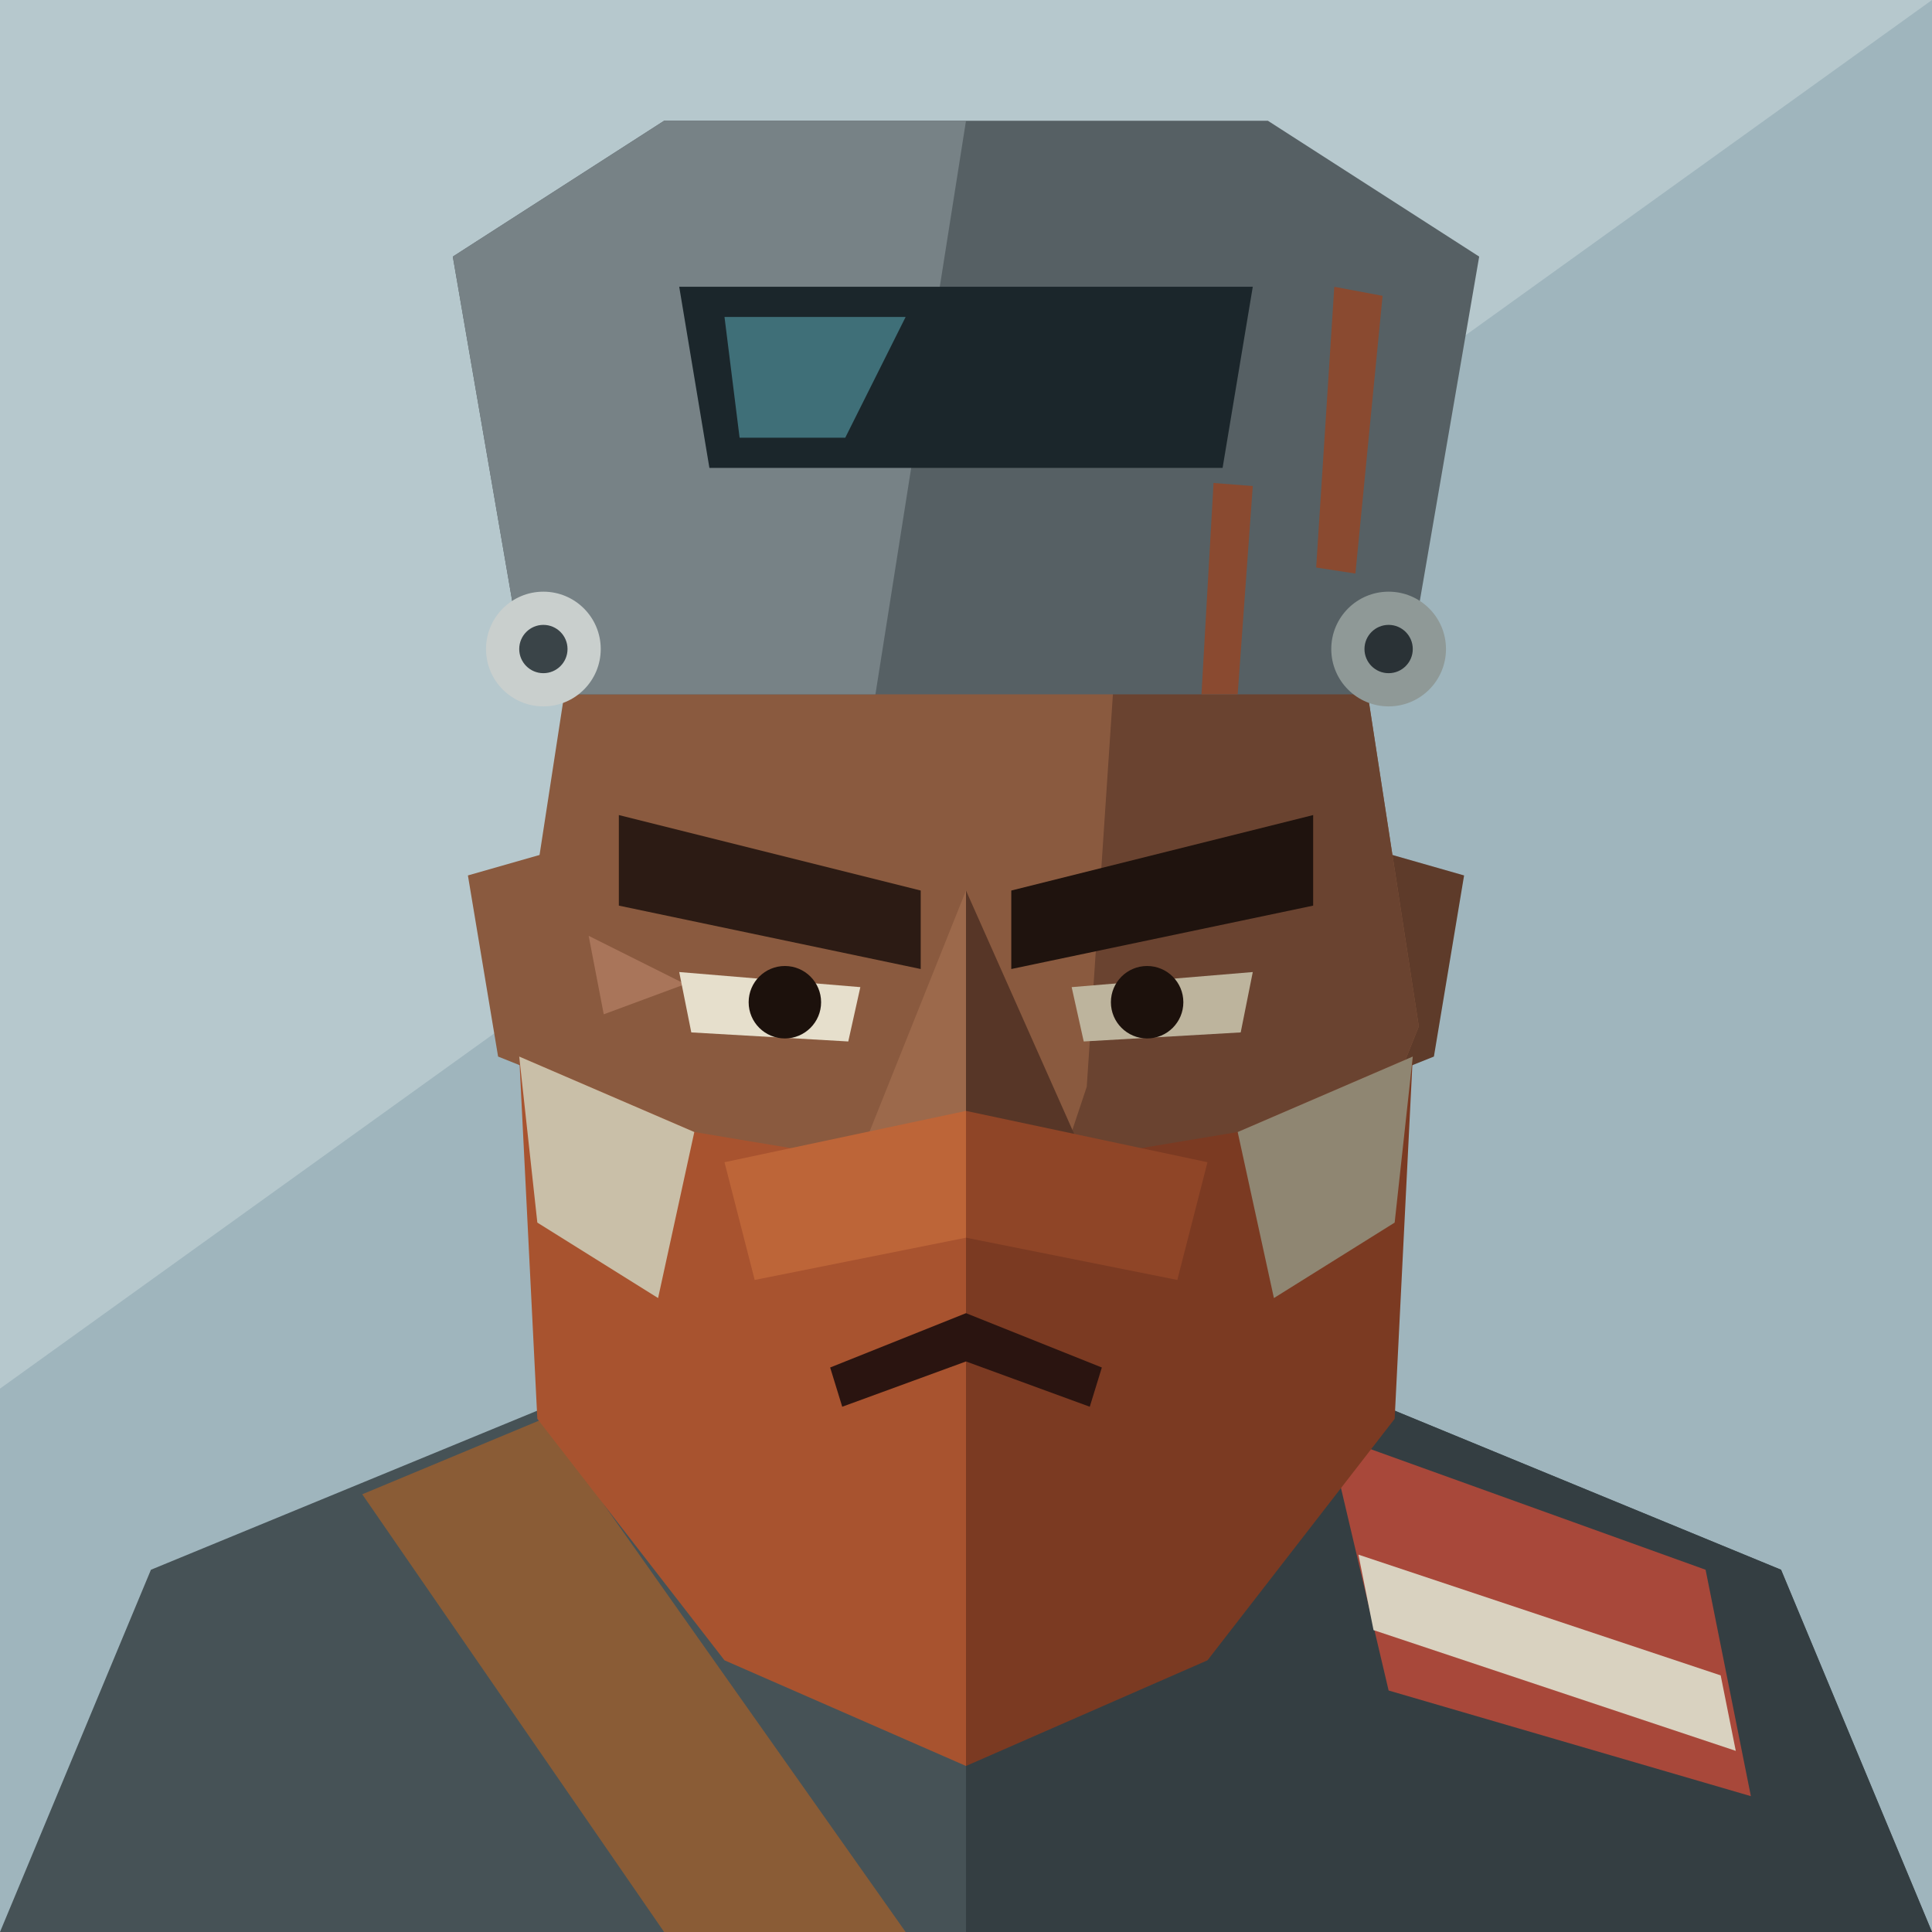
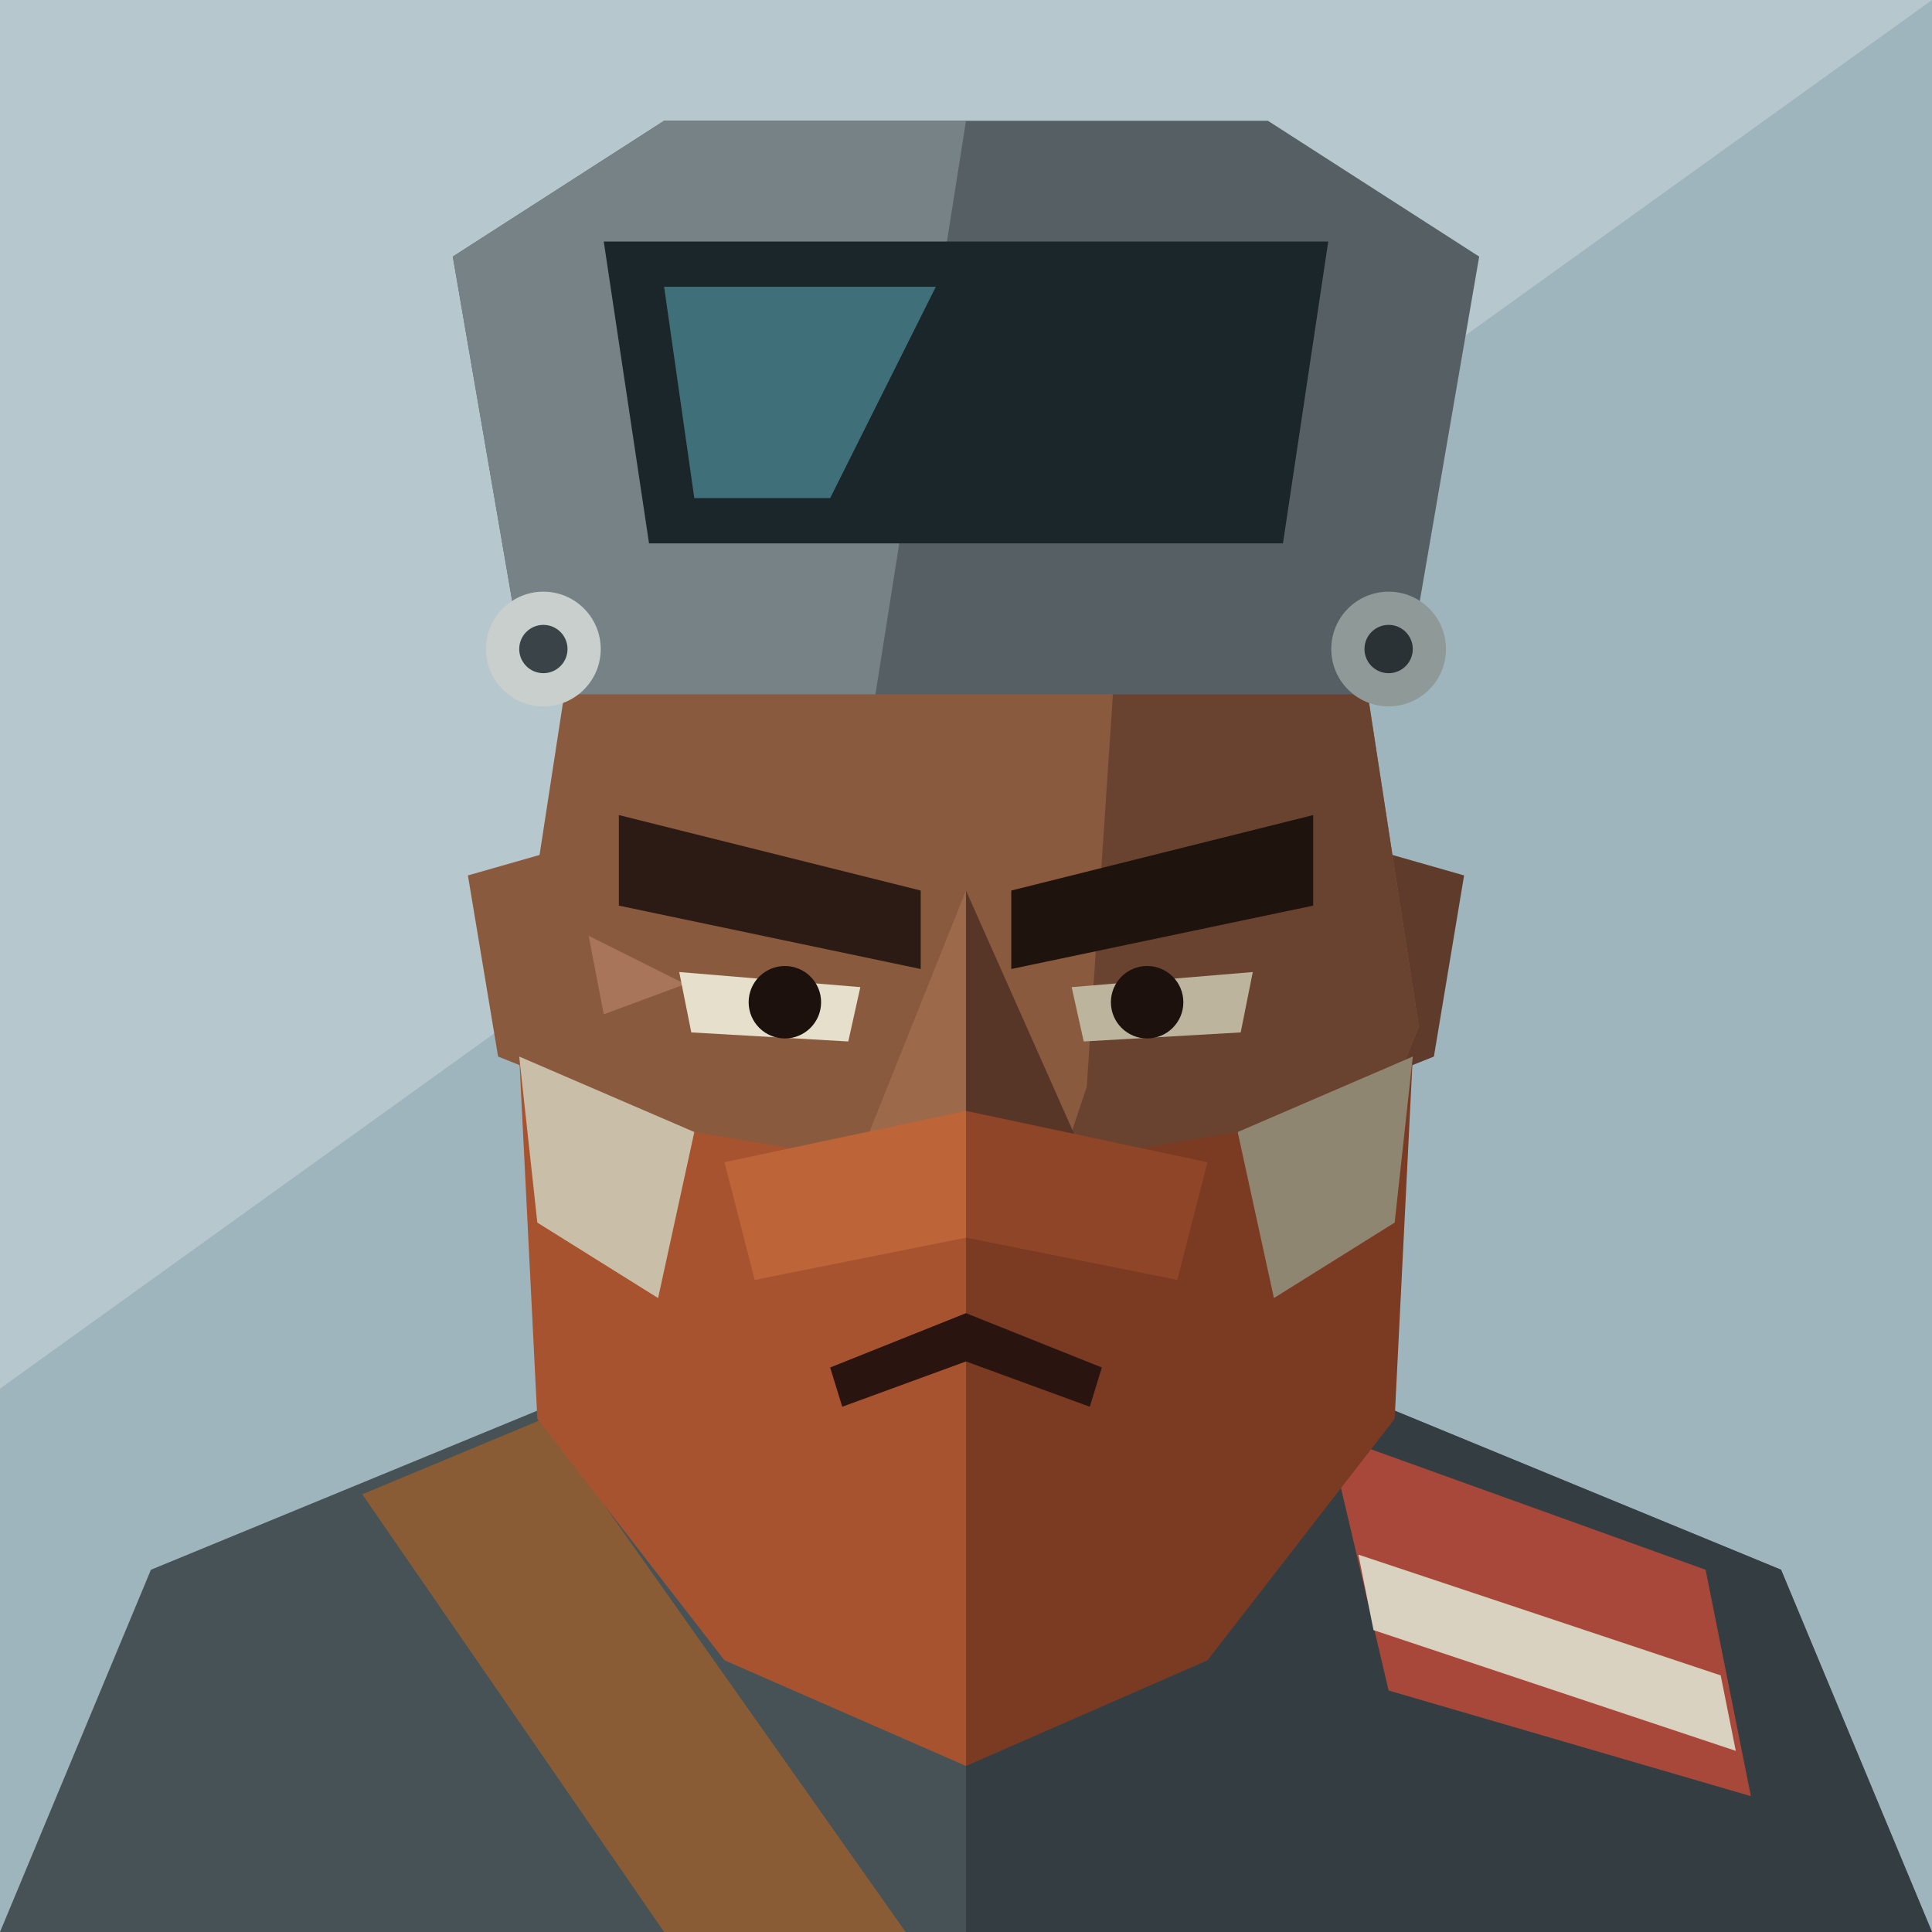
<svg xmlns="http://www.w3.org/2000/svg" viewBox="0 0 64 64" width="512" height="512">
  <rect width="64" height="64" fill="#9fb5bd" />
  <path d="M0 0h64L0 46z" fill="#b6c8cd" />
  <path d="M0 64 5 52 22 45h20l17 7 5 12z" fill="#465256" />
  <path d="M32 45h10l17 7 5 12H32z" fill="#343e42" />
  <path d="M12 49.5l6-2.5 12 17h-8z" fill="#8a5c36" />
  <path d="M44 47.5l12.5 4.5 1.5 7.5L46 56z" fill="#a8483a" />
  <path d="M45 51.5l12 4 .5 2.5L45.5 54z" fill="#d9d2c0" />
  <path d="M15.5 29 19 28v8l-2.5-1z" fill="#8a5a3f" />
  <path d="M48.5 29 45 28v8l2.5-1z" fill="#5e3b2a" />
  <path d="M19 21h26l2 13-4 10-11 4-11-4-4-10z" fill="#8a5a3f" />
  <path d="M37 21h8l2 13-4 10-11 4 4-12z" fill="#6a4330" />
  <path d="M19.5 31l3.2 1.6-2.7 1z" fill="#a9755a" />
  <path d="M32 29.5l-3.6 9 3.6 1.7z" fill="#9c694b" />
  <path d="M32 29.5l4 9-4 1.7z" fill="#573627" />
  <path d="M22.5 32.2l6 .5-.4 1.8-5.2-.3z" fill="#e6dfcc" />
  <path d="M41.5 32.2l-6 .5.4 1.8 5.2-.3z" fill="#bdb49d" />
  <circle cx="26" cy="33.2" r="1.2" fill="#1c110c" />
  <circle cx="38" cy="33.2" r="1.2" fill="#1c110c" />
  <path d="M20.5 27 30.5 29.5v2.6L20.5 30z" fill="#2c1b14" />
  <path d="M43.5 27 33.5 29.5v2.6l10-2.1z" fill="#1f130e" />
  <path d="M17.2 35 23 37.5l9 1.5v19.5l-8-3.5-6.2-8z" fill="#a8532f" />
  <path d="M46.8 35 41 37.5 32 39v19.5l8-3.5 6.2-8z" fill="#7b3a22" />
  <path d="M24 38.5l8-1.7v4.2l-7 1.4z" fill="#bd6538" />
  <path d="M40 38.5l-8-1.7v4.2l7 1.4z" fill="#8f4527" />
  <path d="M27.5 45.3 32 43.5l4.5 1.8-.4 1.3-4.1-1.5-4.1 1.5z" fill="#2a1410" />
  <path d="M17.2 35 23 37.5l-1.2 5.5-4-2.5z" fill="#c9bfa8" />
  <path d="M46.8 35 41 37.5l1.2 5.5 4-2.5z" fill="#8f8672" />
  <path d="M17.5 23 15 8.5 22 4h20l7 4.5L46.5 23z" fill="#566064" />
  <path d="M17.5 23 15 8.5 22 4h10l-3 19z" fill="#778286" />
-   <path d="M22.5 9.5h19l-1 6h-17z" fill="#1b262b" />
-   <path d="M24 10.5h6l-2 4h-3.5z" fill="#3f6f78" />
-   <path d="M44.2 9.5l1.6.3-.9 9.2-1.3-.2zM40.2 16l1.3.1-.5 6.900h-1.200z" fill="#8a4a30" />
+   <path d="M20 8h24l-1.5 10h-21z" fill="#1b262b" />
+   <path d="M22 9.5h9l-3.5 7h-4.5z" fill="#3f6f78" />
  <circle cx="18" cy="21.5" r="1.9" fill="#c9cfcd" />
  <circle cx="18" cy="21.5" r=".8" fill="#3a4448" />
  <circle cx="46" cy="21.5" r="1.9" fill="#8f9997" />
  <circle cx="46" cy="21.5" r=".8" fill="#2a3236" />
</svg>
